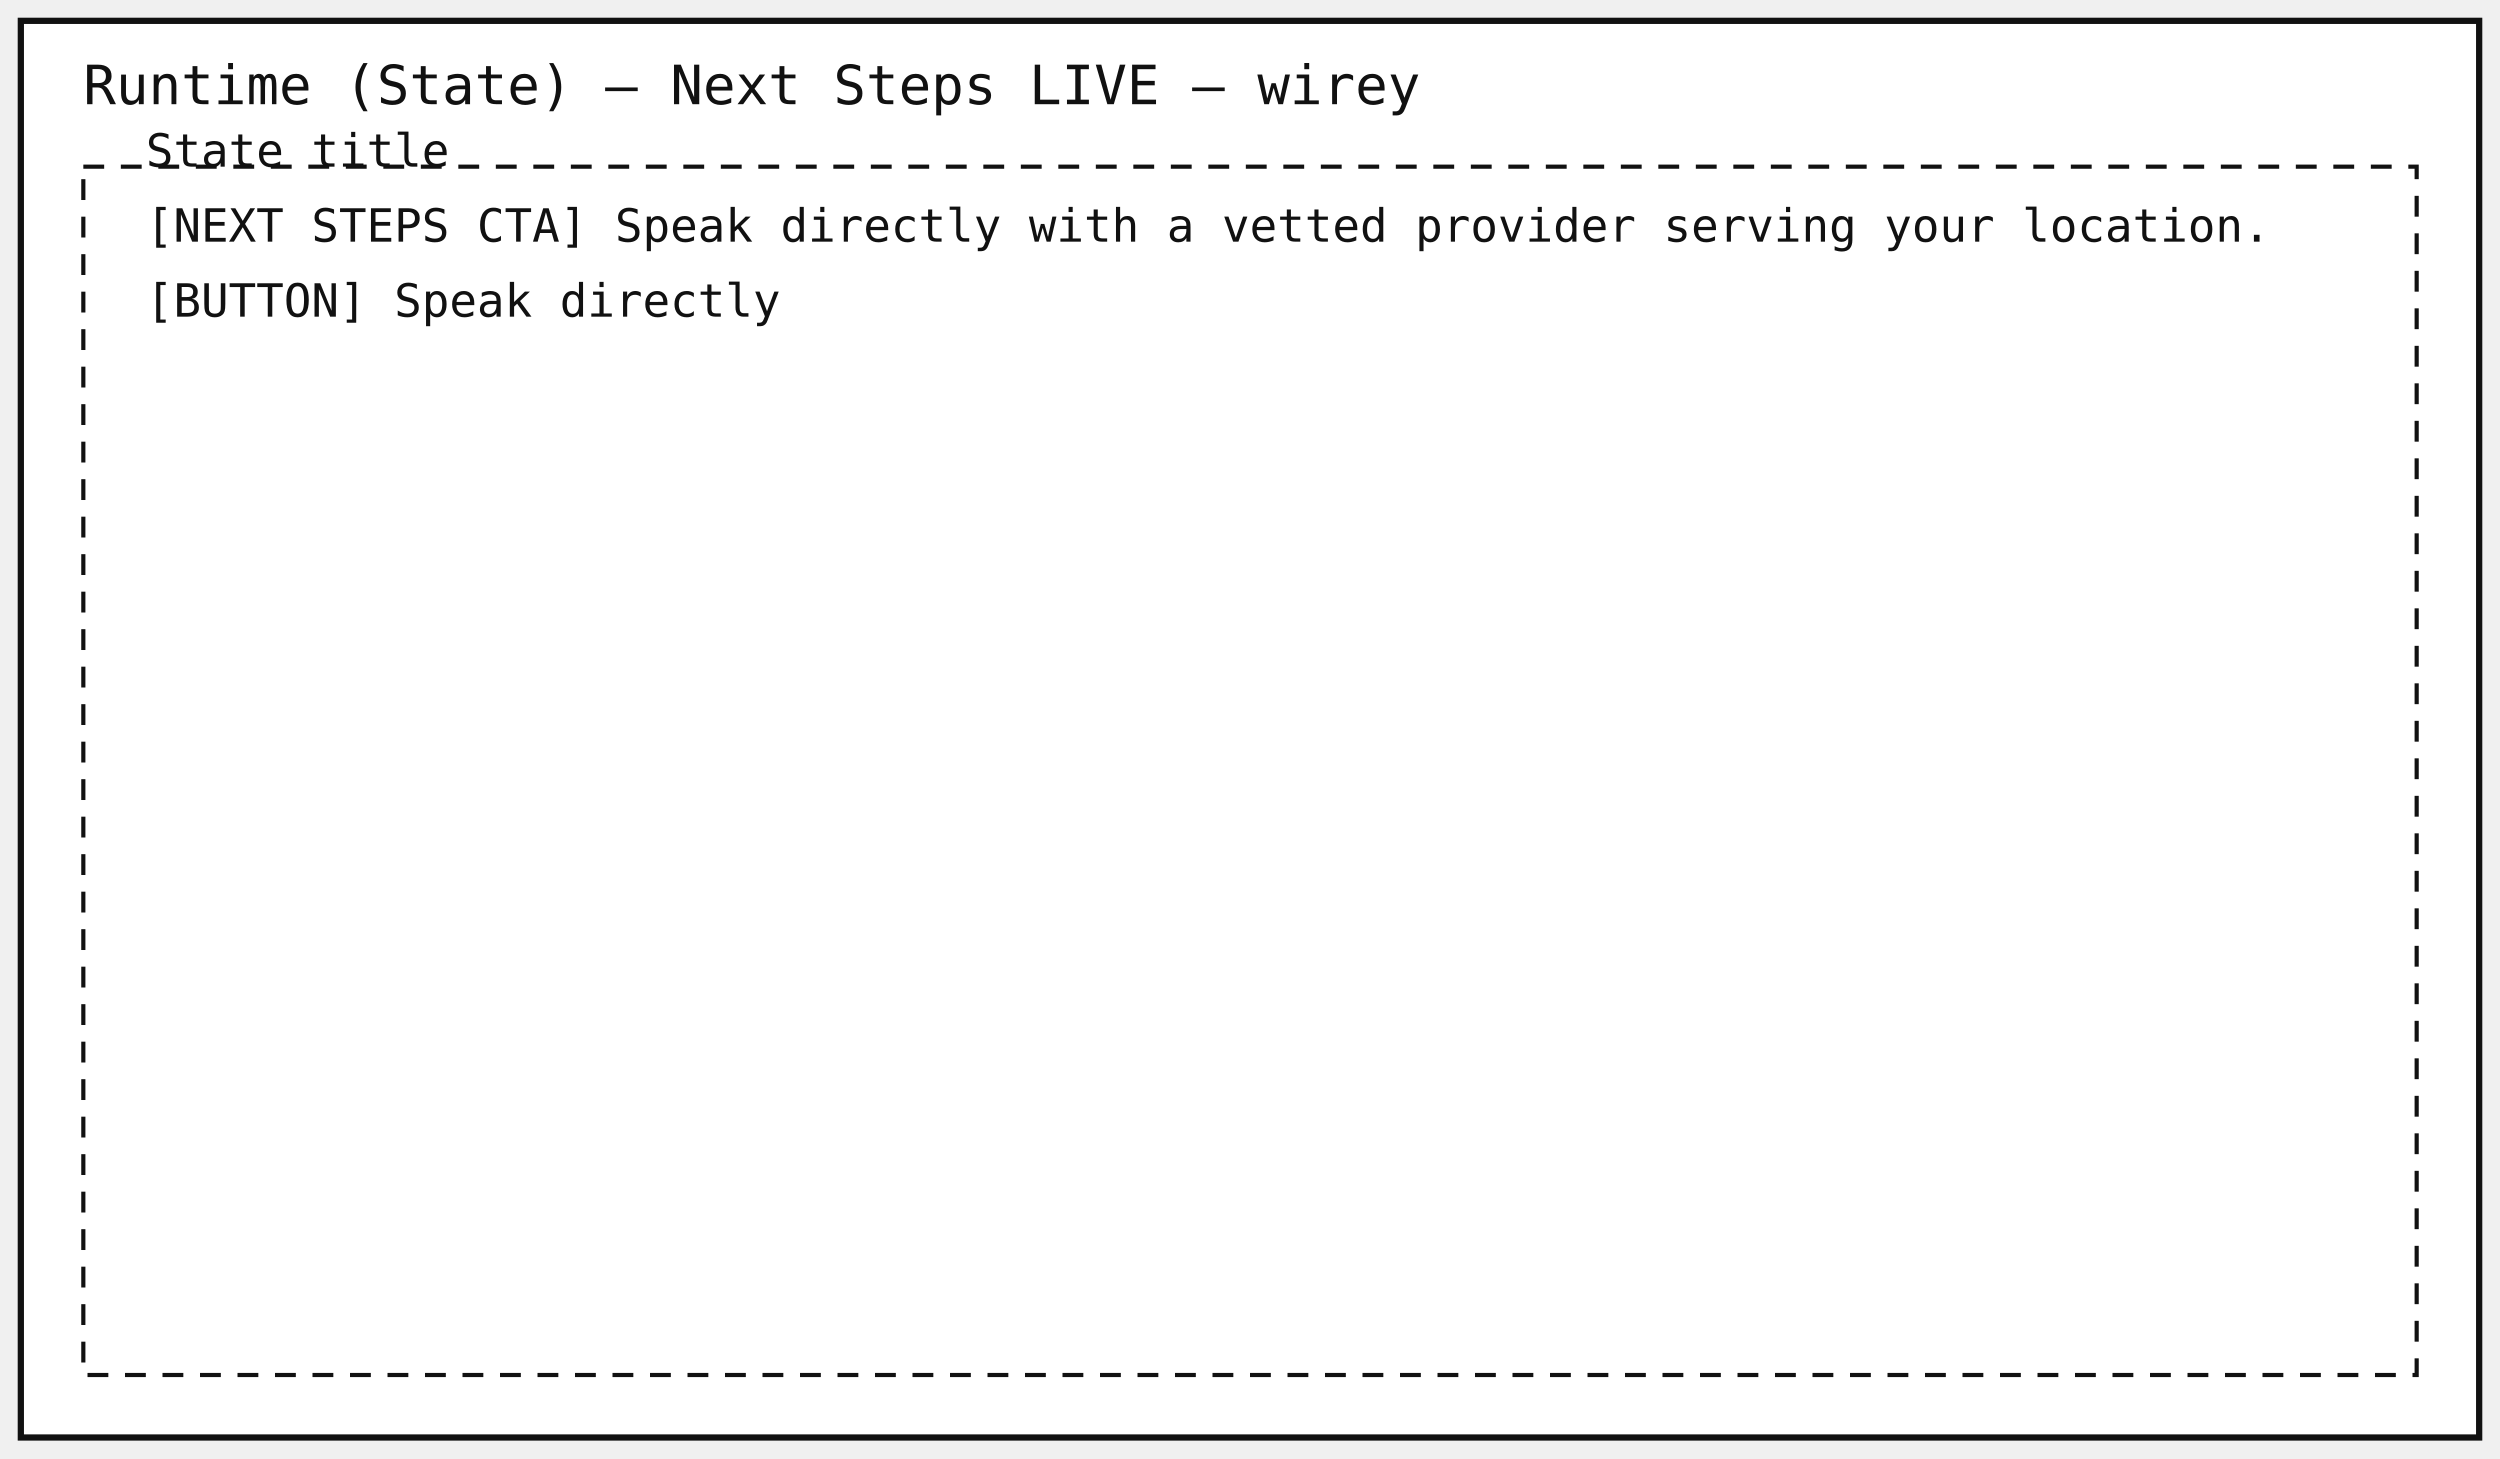
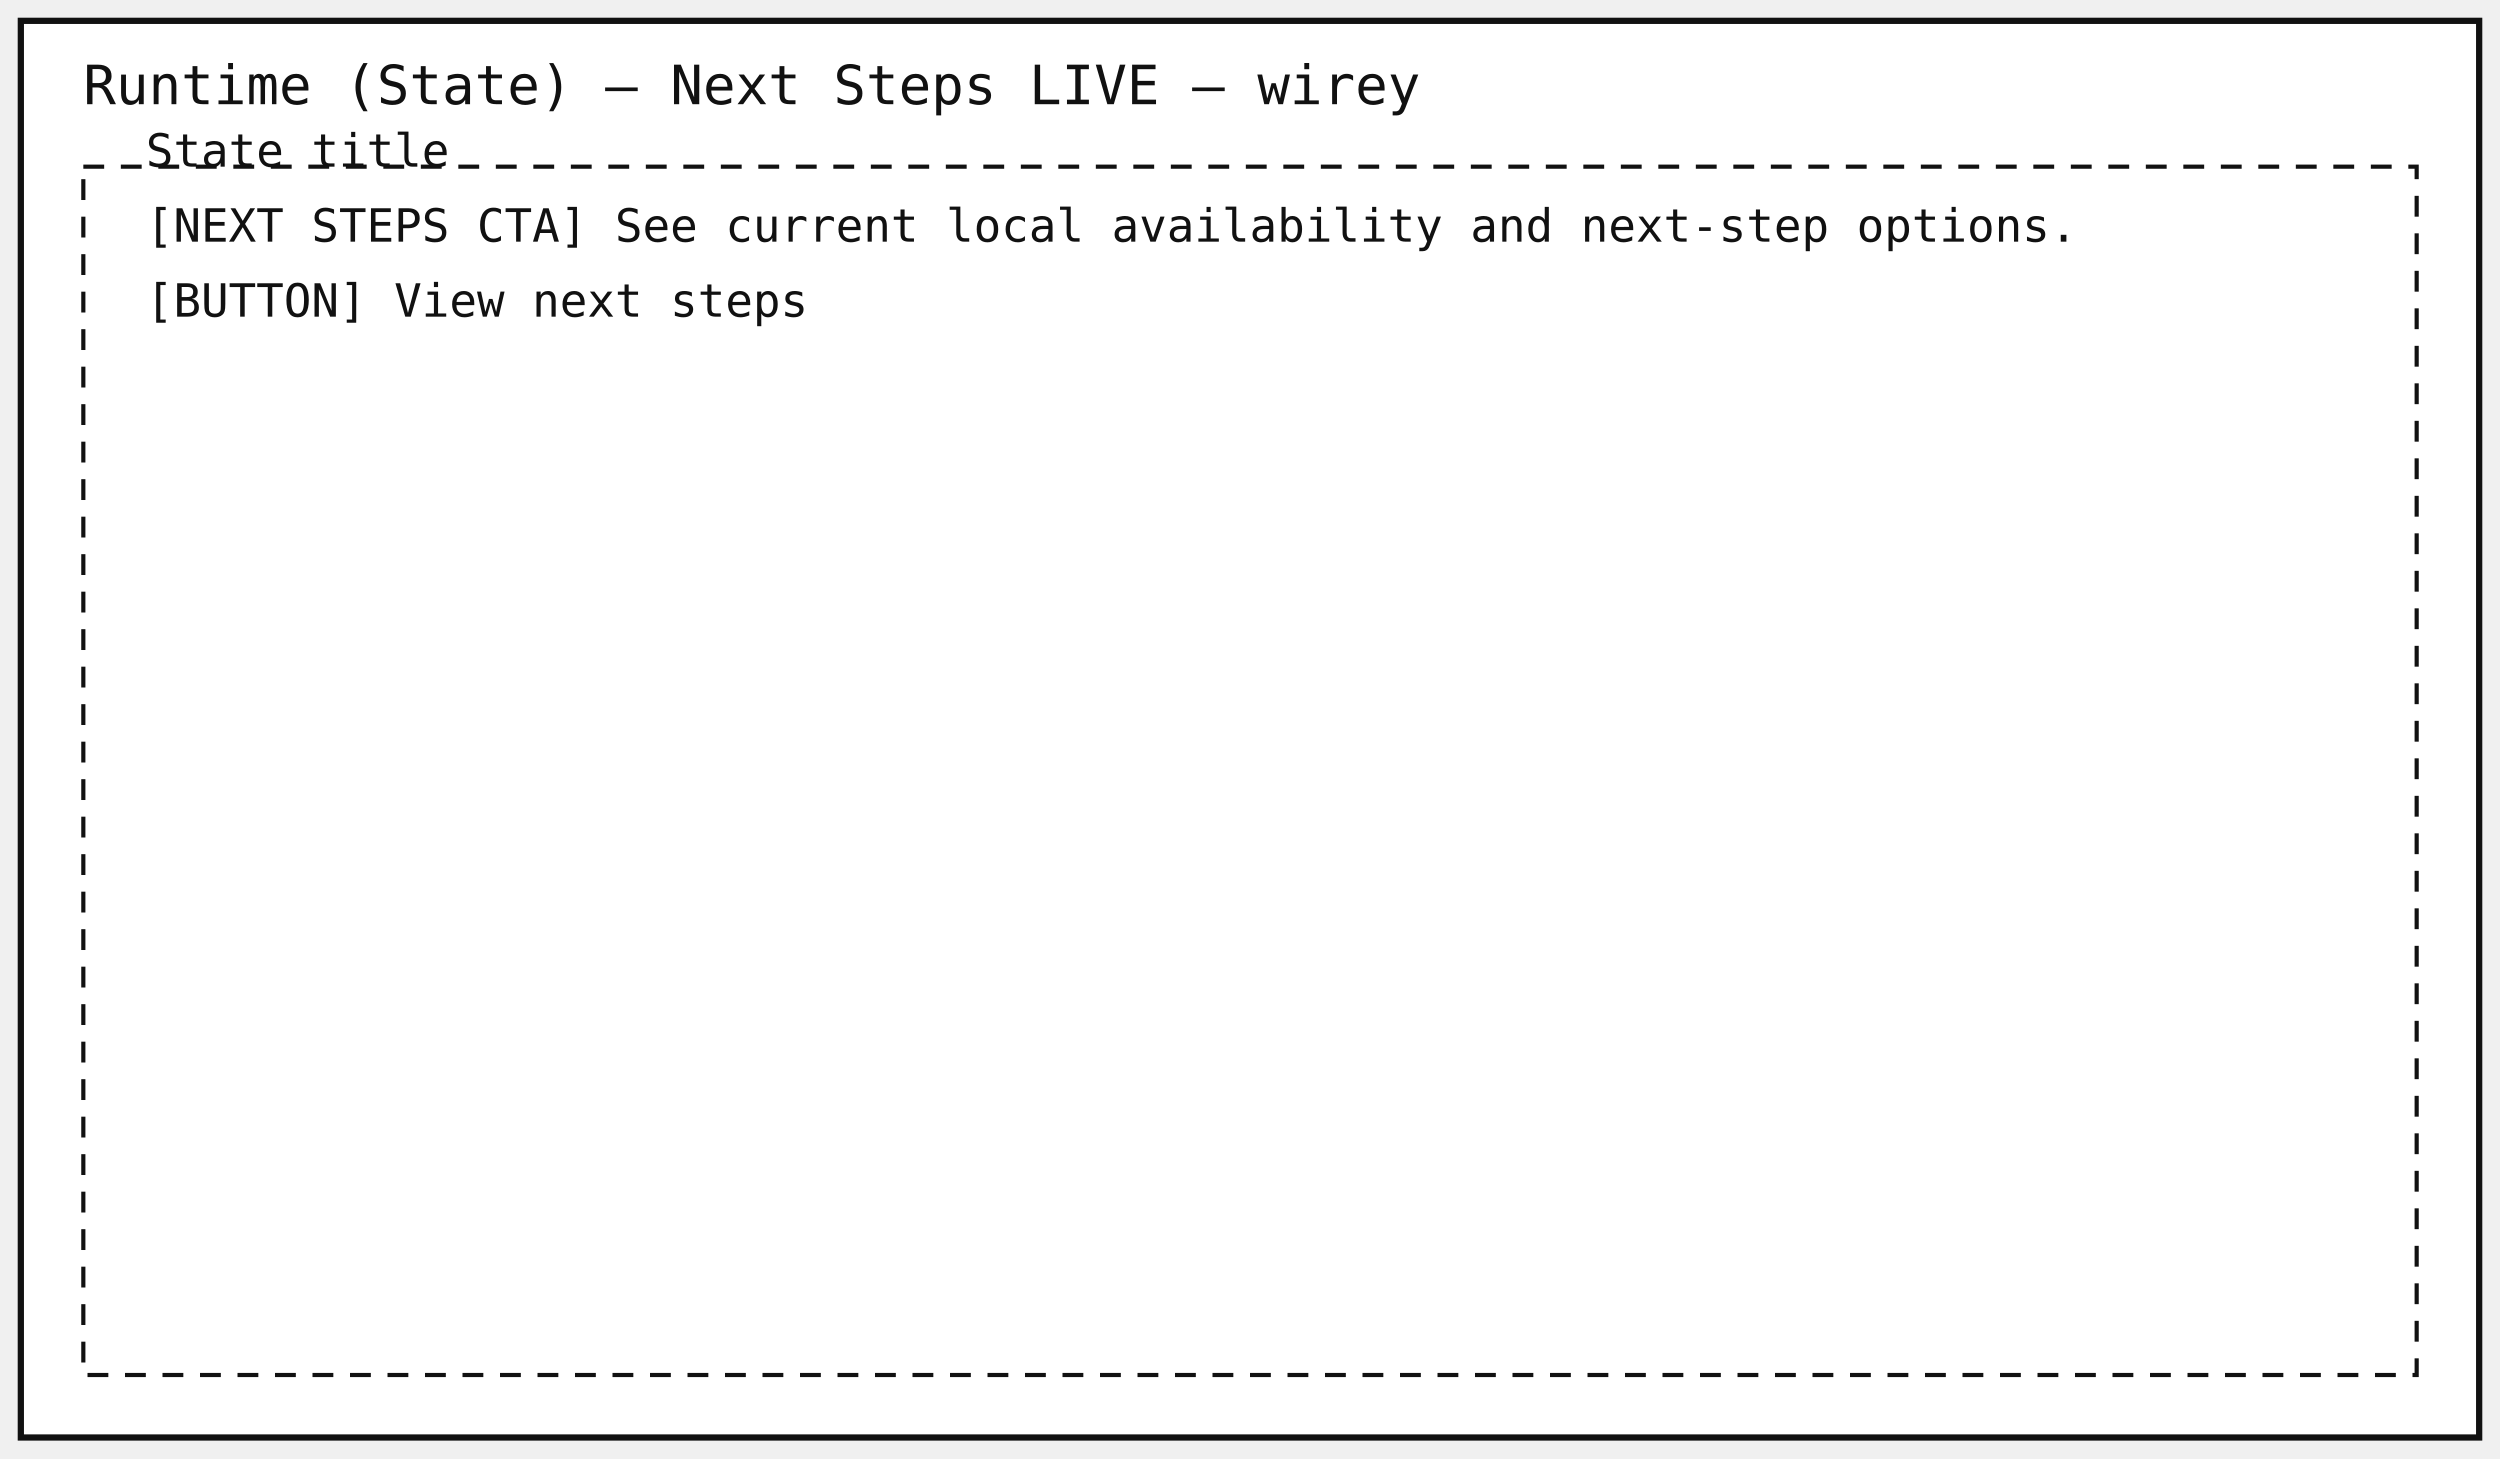
<svg xmlns="http://www.w3.org/2000/svg" viewBox="0 0 1200 700" role="img" aria-label="Runtime (State) — Next Steps LIVE — wirey">
  <rect x="10" y="10" width="1180" height="680" fill="#fff" stroke="#111" stroke-width="3" />
  <text x="40" y="50" font-family="ui-monospace, Menlo, monospace" font-size="26" fill="#111">Runtime (State) — Next Steps LIVE — wirey</text>
  <rect x="40" y="80" width="1120" height="580" fill="#fff" stroke="#111" stroke-width="2" stroke-dasharray="10 8" />
  <text x="70" y="80" font-family="ui-monospace, Menlo, monospace" font-size="22" fill="#111">State title</text>
-   <text x="70" y="116" font-family="ui-monospace, Menlo, monospace" font-size="22" fill="#111">[NEXT STEPS CTA] Speak directly with a vetted provider serving your location.</text>
-   <text x="70" y="152" font-family="ui-monospace, Menlo, monospace" font-size="22" fill="#111">[BUTTON] Speak directly</text>
+   <text x="70" y="116" font-family="ui-monospace, Menlo, monospace" font-size="22" fill="#111">[NEXT STEPS CTA] See current local availability and next-step options.</text>
+   <text x="70" y="152" font-family="ui-monospace, Menlo, monospace" font-size="22" fill="#111">[BUTTON] View next steps</text>
</svg>
